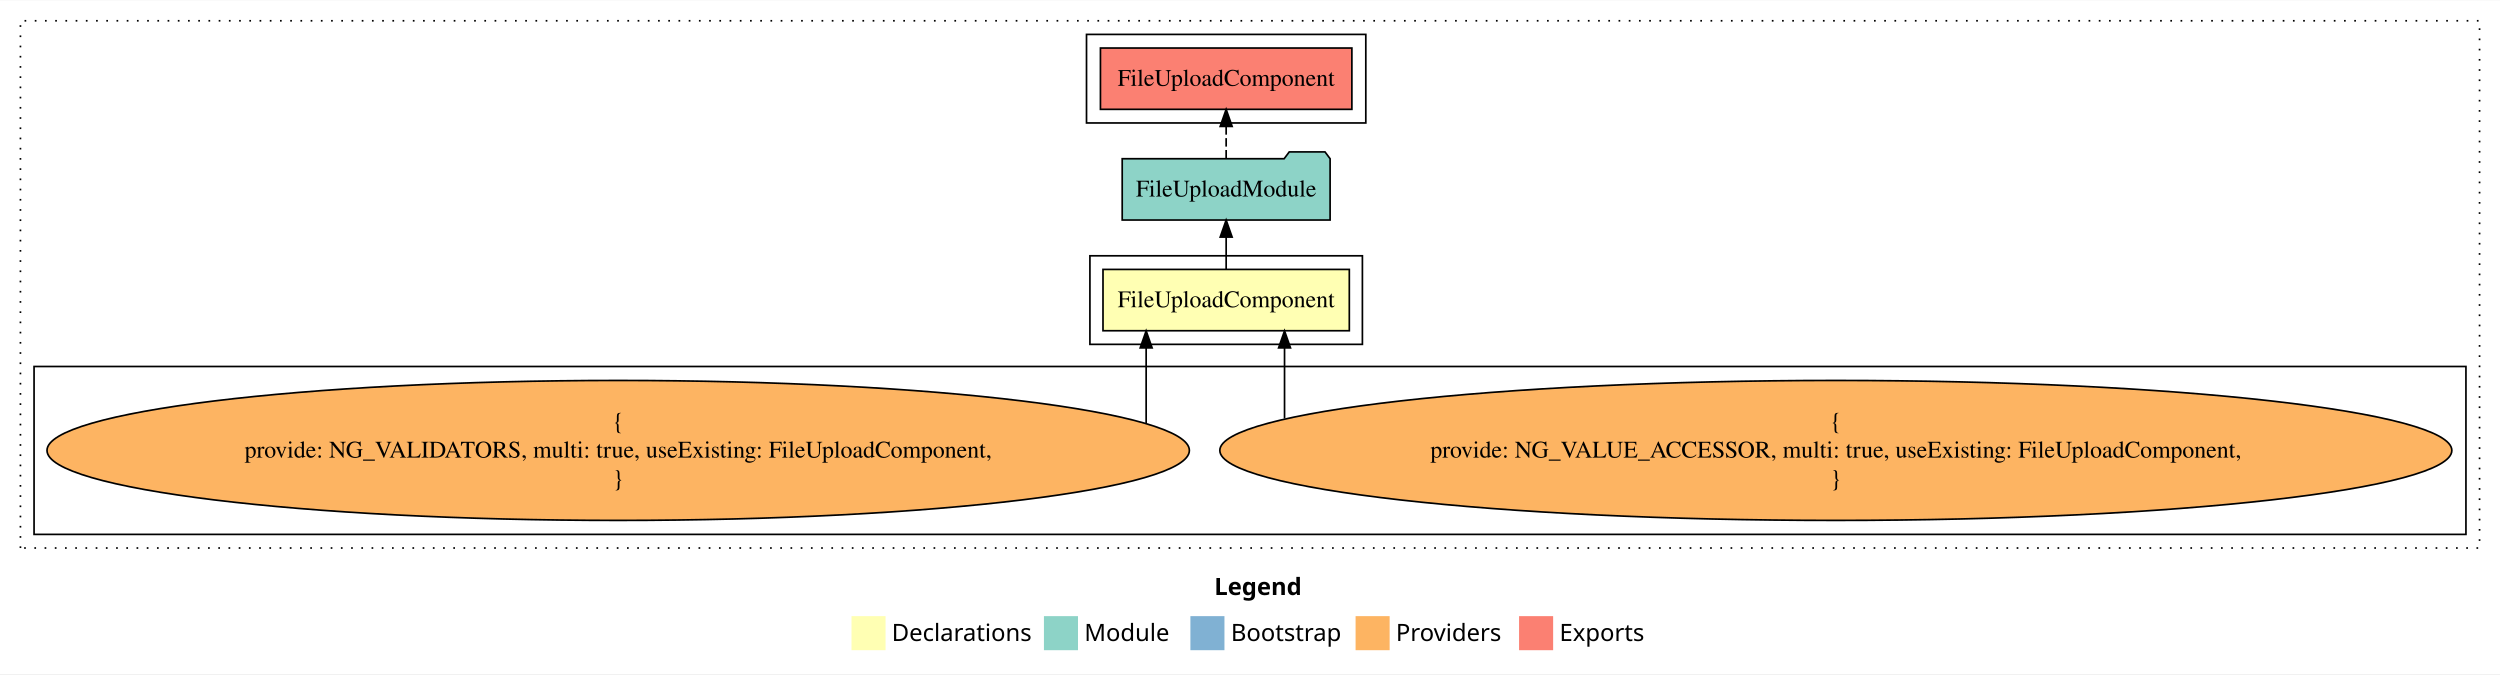
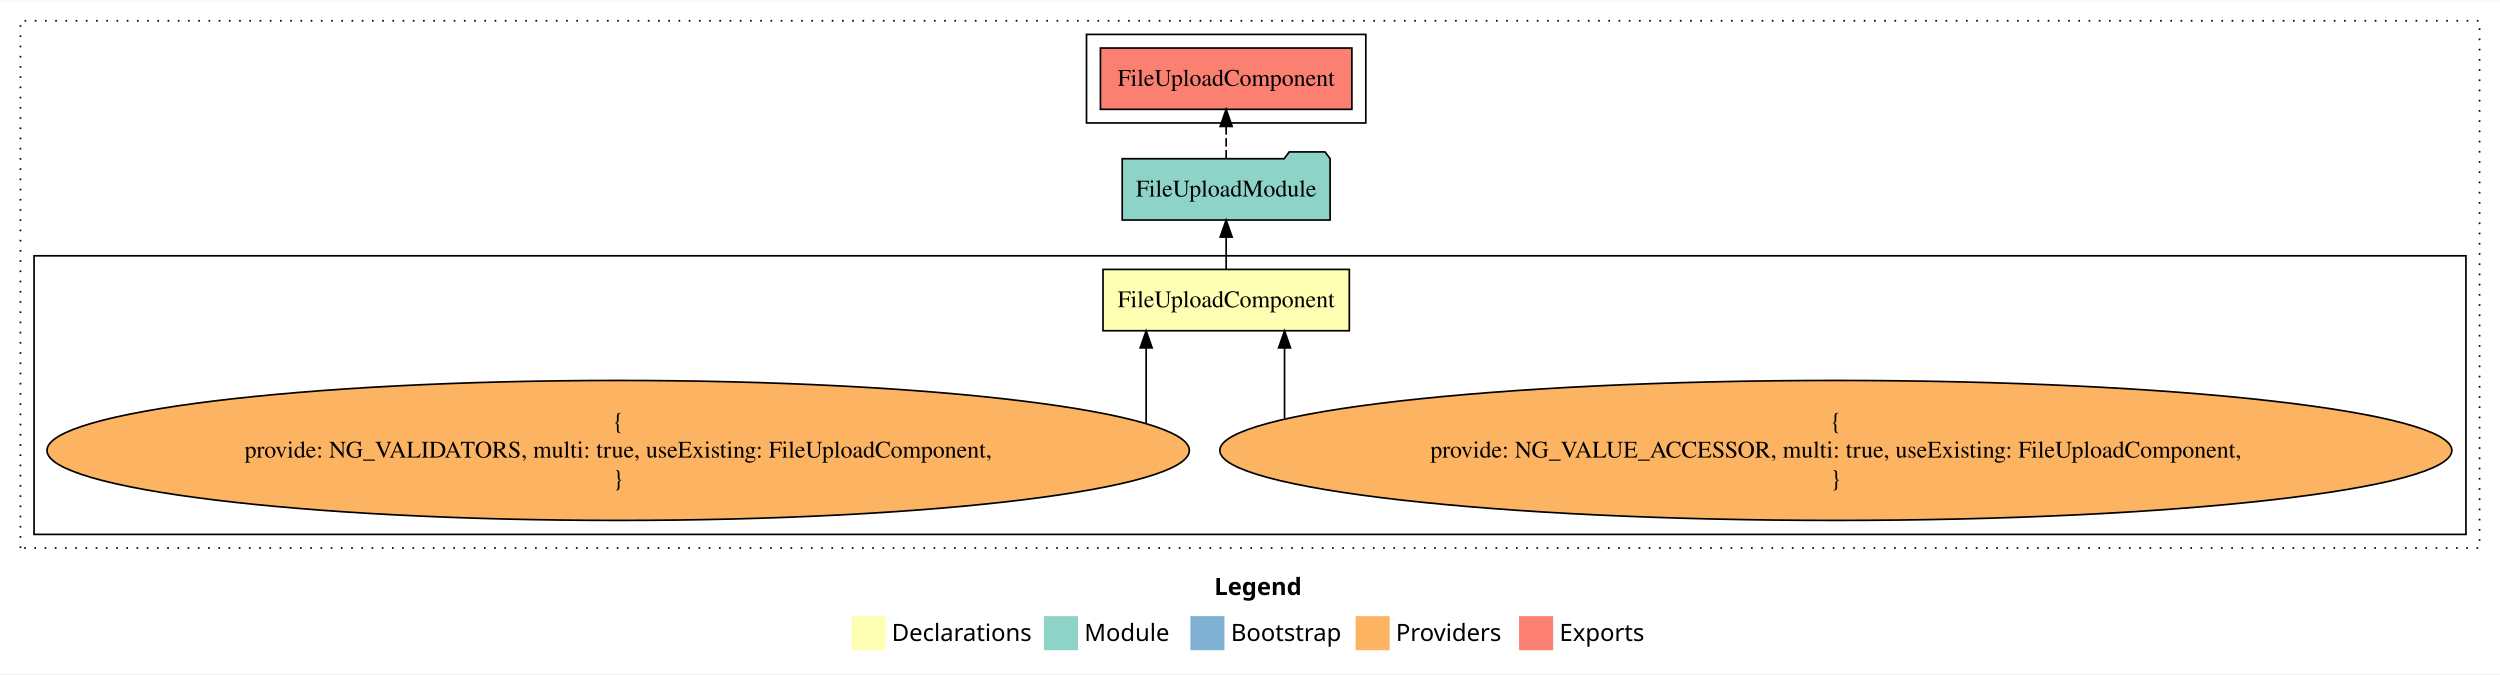
<svg xmlns="http://www.w3.org/2000/svg" width="1468pt" height="396pt" viewBox="0.00 0.00 1468.00 395.59">
  <g id="graph0" class="graph" transform="scale(1 1) rotate(0) translate(4 391.59)">
    <polygon fill="white" stroke="transparent" points="-4,4 -4,-391.59 1464,-391.59 1464,4 -4,4" />
    <text text-anchor="start" x="709.01" y="-42.4" font-family="Times-12" font-weight="bold" font-size="14.00">Legend</text>
    <polygon fill="#ffffb3" stroke="transparent" points="496,-10 496,-30 516,-30 516,-10 496,-10" />
    <text text-anchor="start" x="519.63" y="-15.4" font-family="Times-12" font-size="14.00">  Declarations</text>
    <polygon fill="#8dd3c7" stroke="transparent" points="609,-10 609,-30 629,-30 629,-10 609,-10" />
    <text text-anchor="start" x="632.73" y="-15.4" font-family="Times-12" font-size="14.00">  Module</text>
    <polygon fill="#80b1d3" stroke="transparent" points="695,-10 695,-30 715,-30 715,-10 695,-10" />
    <text text-anchor="start" x="718.78" y="-15.4" font-family="Times-12" font-size="14.00">  Bootstrap</text>
    <polygon fill="#fdb462" stroke="transparent" points="792,-10 792,-30 812,-30 812,-10 792,-10" />
    <text text-anchor="start" x="815.67" y="-15.4" font-family="Times-12" font-size="14.00">  Providers</text>
    <polygon fill="#fb8072" stroke="transparent" points="888,-10 888,-30 908,-30 908,-10 888,-10" />
    <text text-anchor="start" x="911.73" y="-15.4" font-family="Times-12" font-size="14.00">  Exports</text>
    <g id="clust1" class="cluster">
      <polygon fill="none" stroke="black" stroke-dasharray="1,5" points="8,-70 8,-379.59 1452,-379.59 1452,-70 8,-70" />
    </g>
    <g id="clust5" class="cluster">
      <polygon fill="none" stroke="black" points="634,-319.59 634,-371.59 798,-371.59 798,-319.59 634,-319.59" />
    </g>
-     <g id="clust2" class="cluster">
-       <polygon fill="none" stroke="black" points="636,-189.59 636,-241.59 796,-241.59 796,-189.59 636,-189.59" />
-     </g>
    <g id="clust3" class="cluster">
-       <polygon fill="none" stroke="black" points="16,-78 16,-176.59 1444,-176.59 1444,-78 16,-78" />
+       <polygon fill="none" stroke="black" points="16,-78 16,-241.59 1444,-241.59 1444,-78 16,-78" />
    </g>
    <g id="node1" class="node">
      <polygon fill="#ffffb3" stroke="black" points="788.32,-233.59 643.68,-233.59 643.68,-197.59 788.32,-197.59 788.32,-233.59" />
      <text text-anchor="middle" x="716" y="-211.39" font-family="Times,serif" font-size="14.00">FileUploadComponent</text>
    </g>
    <g id="node2" class="node">
      <polygon fill="#8dd3c7" stroke="black" points="777.04,-298.59 774.04,-302.59 753.04,-302.59 750.04,-298.59 654.96,-298.59 654.96,-262.59 777.04,-262.59 777.04,-298.59" />
      <text text-anchor="middle" x="716" y="-276.39" font-family="Times,serif" font-size="14.00">FileUploadModule</text>
    </g>
    <g id="edge1" class="edge">
      <path fill="none" stroke="black" d="M716,-233.7C716,-233.7 716,-252.58 716,-252.58" />
      <polygon fill="black" stroke="black" points="712.5,-252.58 716,-262.58 719.5,-252.58 712.5,-252.58" />
    </g>
    <g id="node5" class="node">
      <polygon fill="#fb8072" stroke="black" points="789.82,-363.59 642.18,-363.59 642.18,-327.59 789.82,-327.59 789.82,-363.59" />
      <text text-anchor="middle" x="716" y="-341.39" font-family="Times,serif" font-size="14.00">FileUploadComponent </text>
    </g>
    <g id="edge4" class="edge">
      <path fill="none" stroke="black" stroke-dasharray="5,2" d="M716,-298.7C716,-298.7 716,-317.58 716,-317.58" />
      <polygon fill="black" stroke="black" points="712.5,-317.58 716,-327.58 719.5,-317.58 712.5,-317.58" />
    </g>
    <g id="node3" class="node">
      <ellipse fill="#fdb462" stroke="black" cx="1074" cy="-127.3" rx="361.72" ry="41.09" />
      <text text-anchor="middle" x="1074" y="-139.9" font-family="Times,serif" font-size="14.00">{</text>
      <text text-anchor="middle" x="1074" y="-123.1" font-family="Times,serif" font-size="14.00">    provide: NG_VALUE_ACCESSOR, multi: true, useExisting: FileUploadComponent,</text>
      <text text-anchor="middle" x="1074" y="-106.3" font-family="Times,serif" font-size="14.00">}</text>
    </g>
    <g id="edge2" class="edge">
      <path fill="none" stroke="black" d="M750.28,-146.02C750.28,-146.02 750.28,-187.5 750.28,-187.5" />
      <polygon fill="black" stroke="black" points="746.78,-187.5 750.28,-197.5 753.78,-187.5 746.78,-187.5" />
    </g>
    <g id="node4" class="node">
      <ellipse fill="#fdb462" stroke="black" cx="359" cy="-127.3" rx="335.4" ry="41.09" />
      <text text-anchor="middle" x="359" y="-139.9" font-family="Times,serif" font-size="14.00">{</text>
      <text text-anchor="middle" x="359" y="-123.1" font-family="Times,serif" font-size="14.00">    provide: NG_VALIDATORS, multi: true, useExisting: FileUploadComponent,</text>
      <text text-anchor="middle" x="359" y="-106.3" font-family="Times,serif" font-size="14.00">}</text>
    </g>
    <g id="edge3" class="edge">
      <path fill="none" stroke="black" d="M669.02,-143.08C669.02,-143.08 669.02,-187.51 669.02,-187.51" />
      <polygon fill="black" stroke="black" points="665.52,-187.51 669.02,-197.51 672.52,-187.51 665.52,-187.51" />
    </g>
  </g>
</svg>
